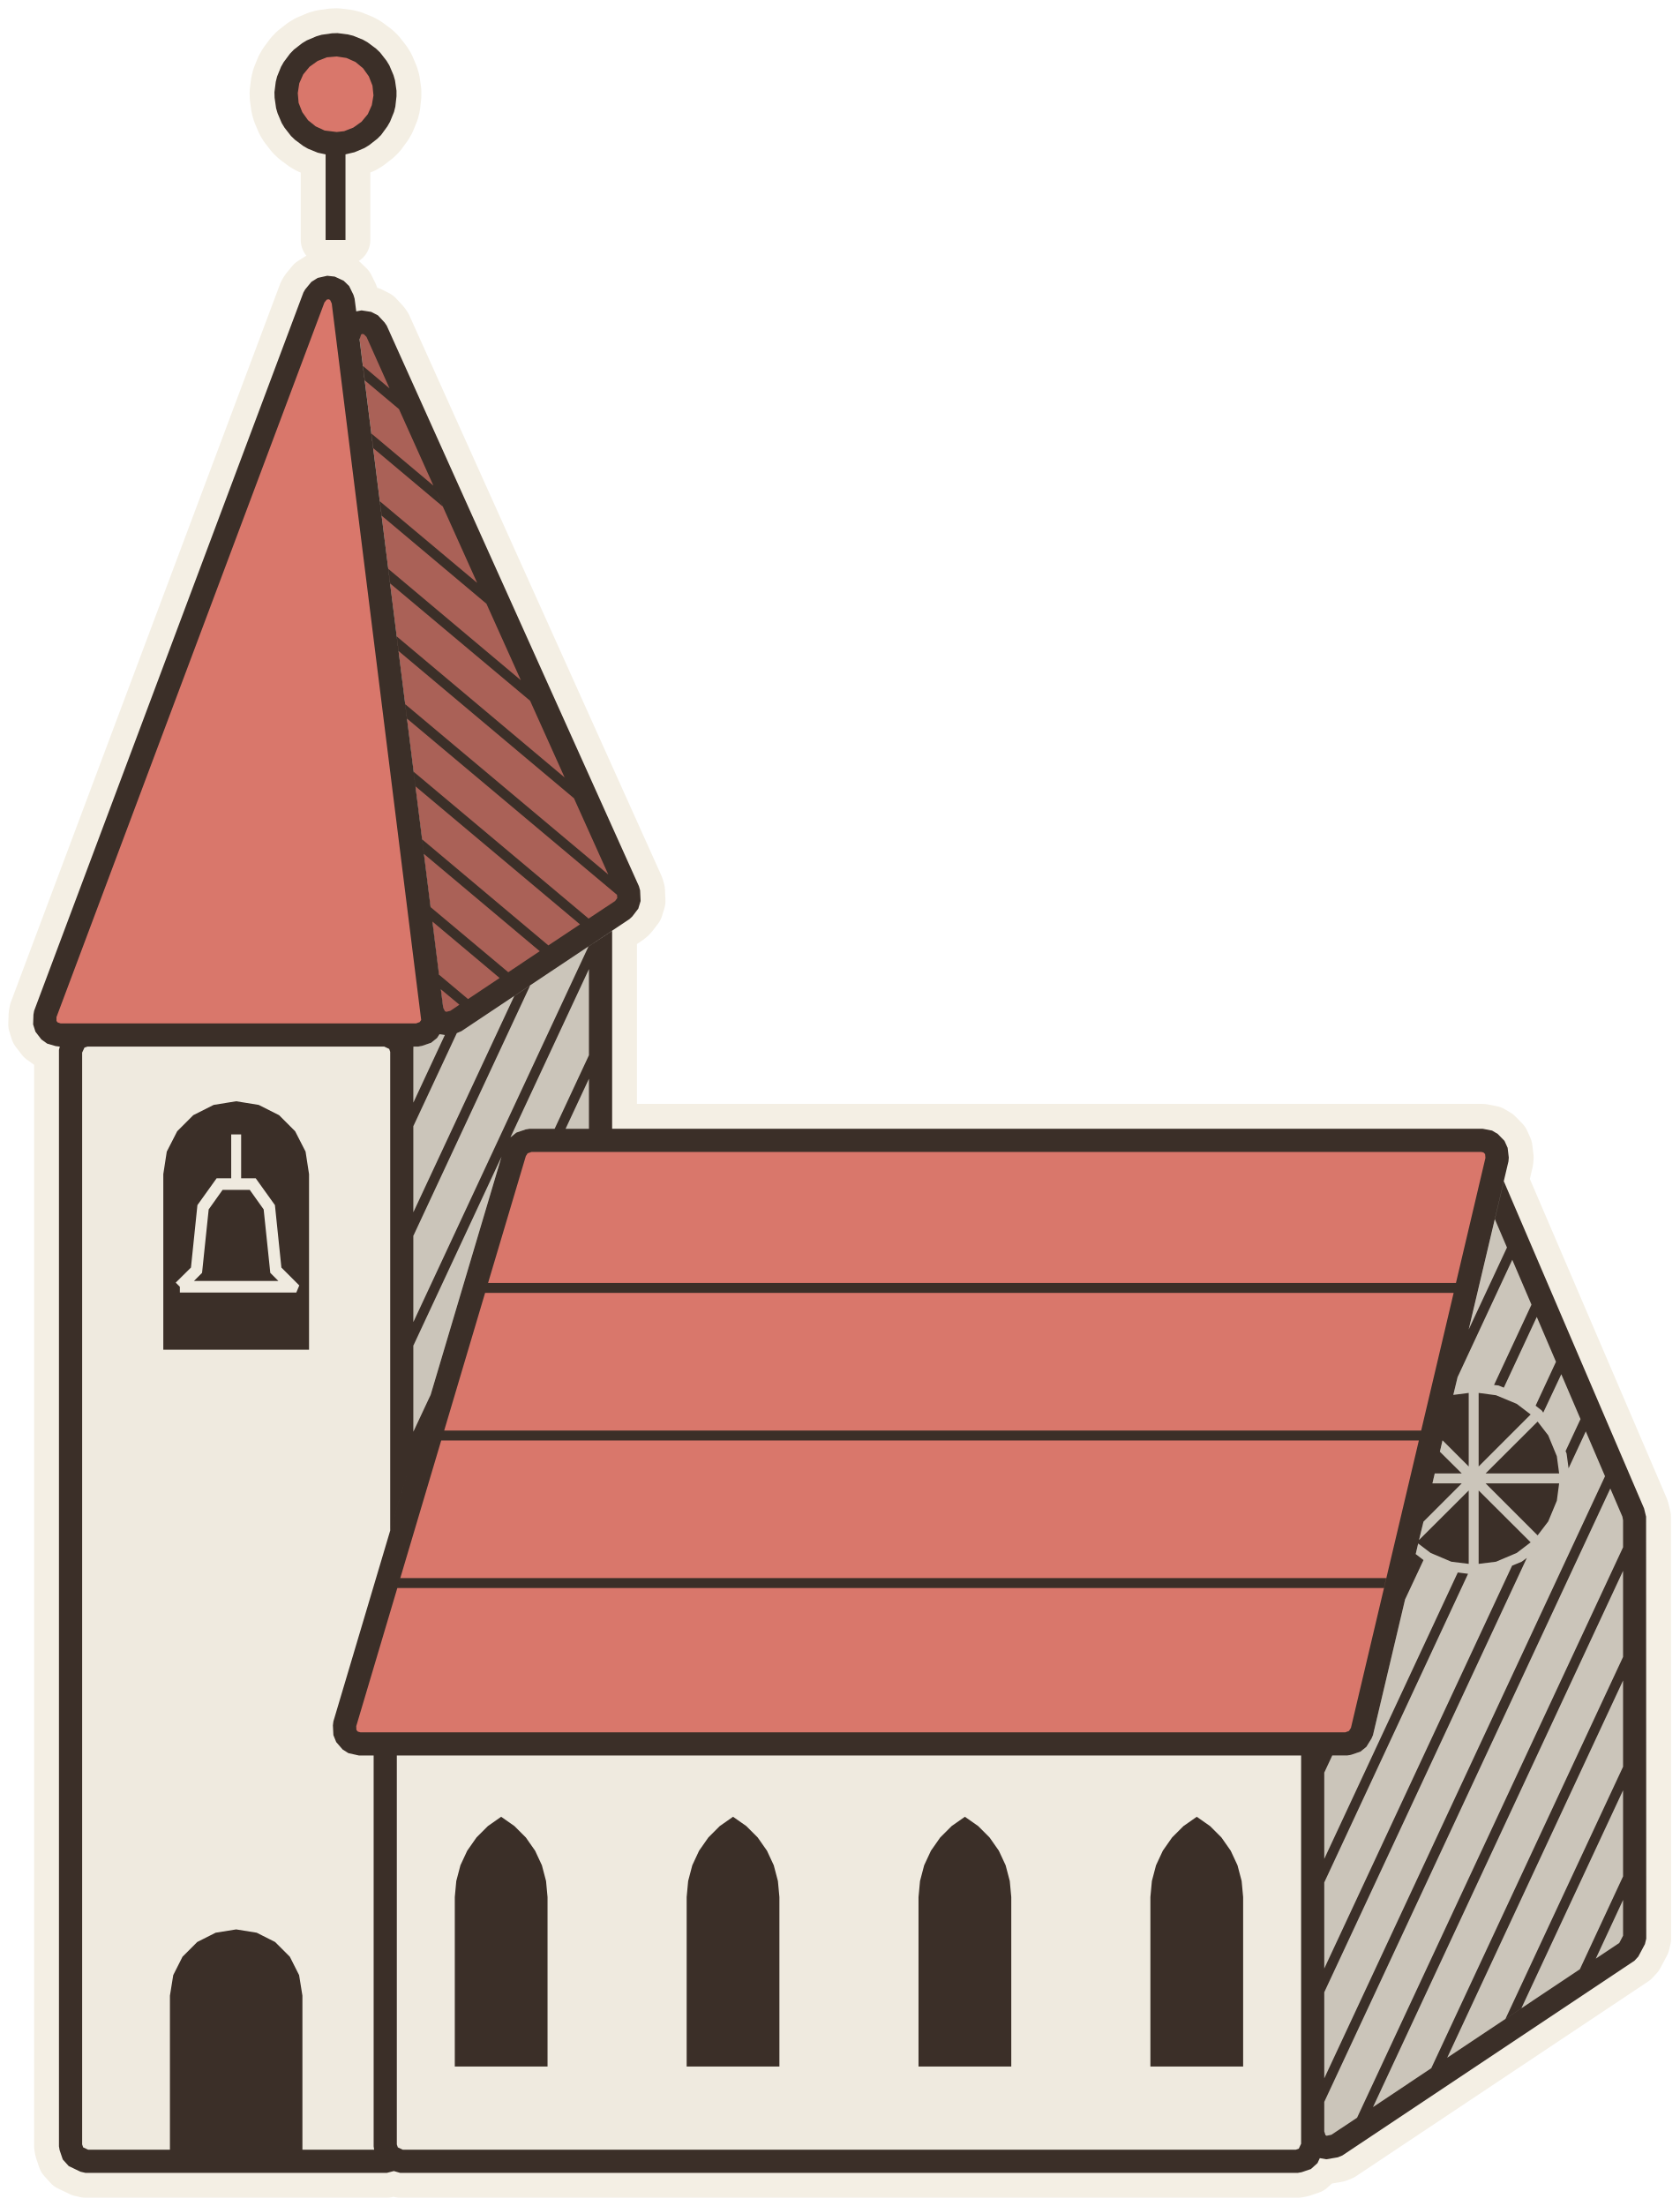
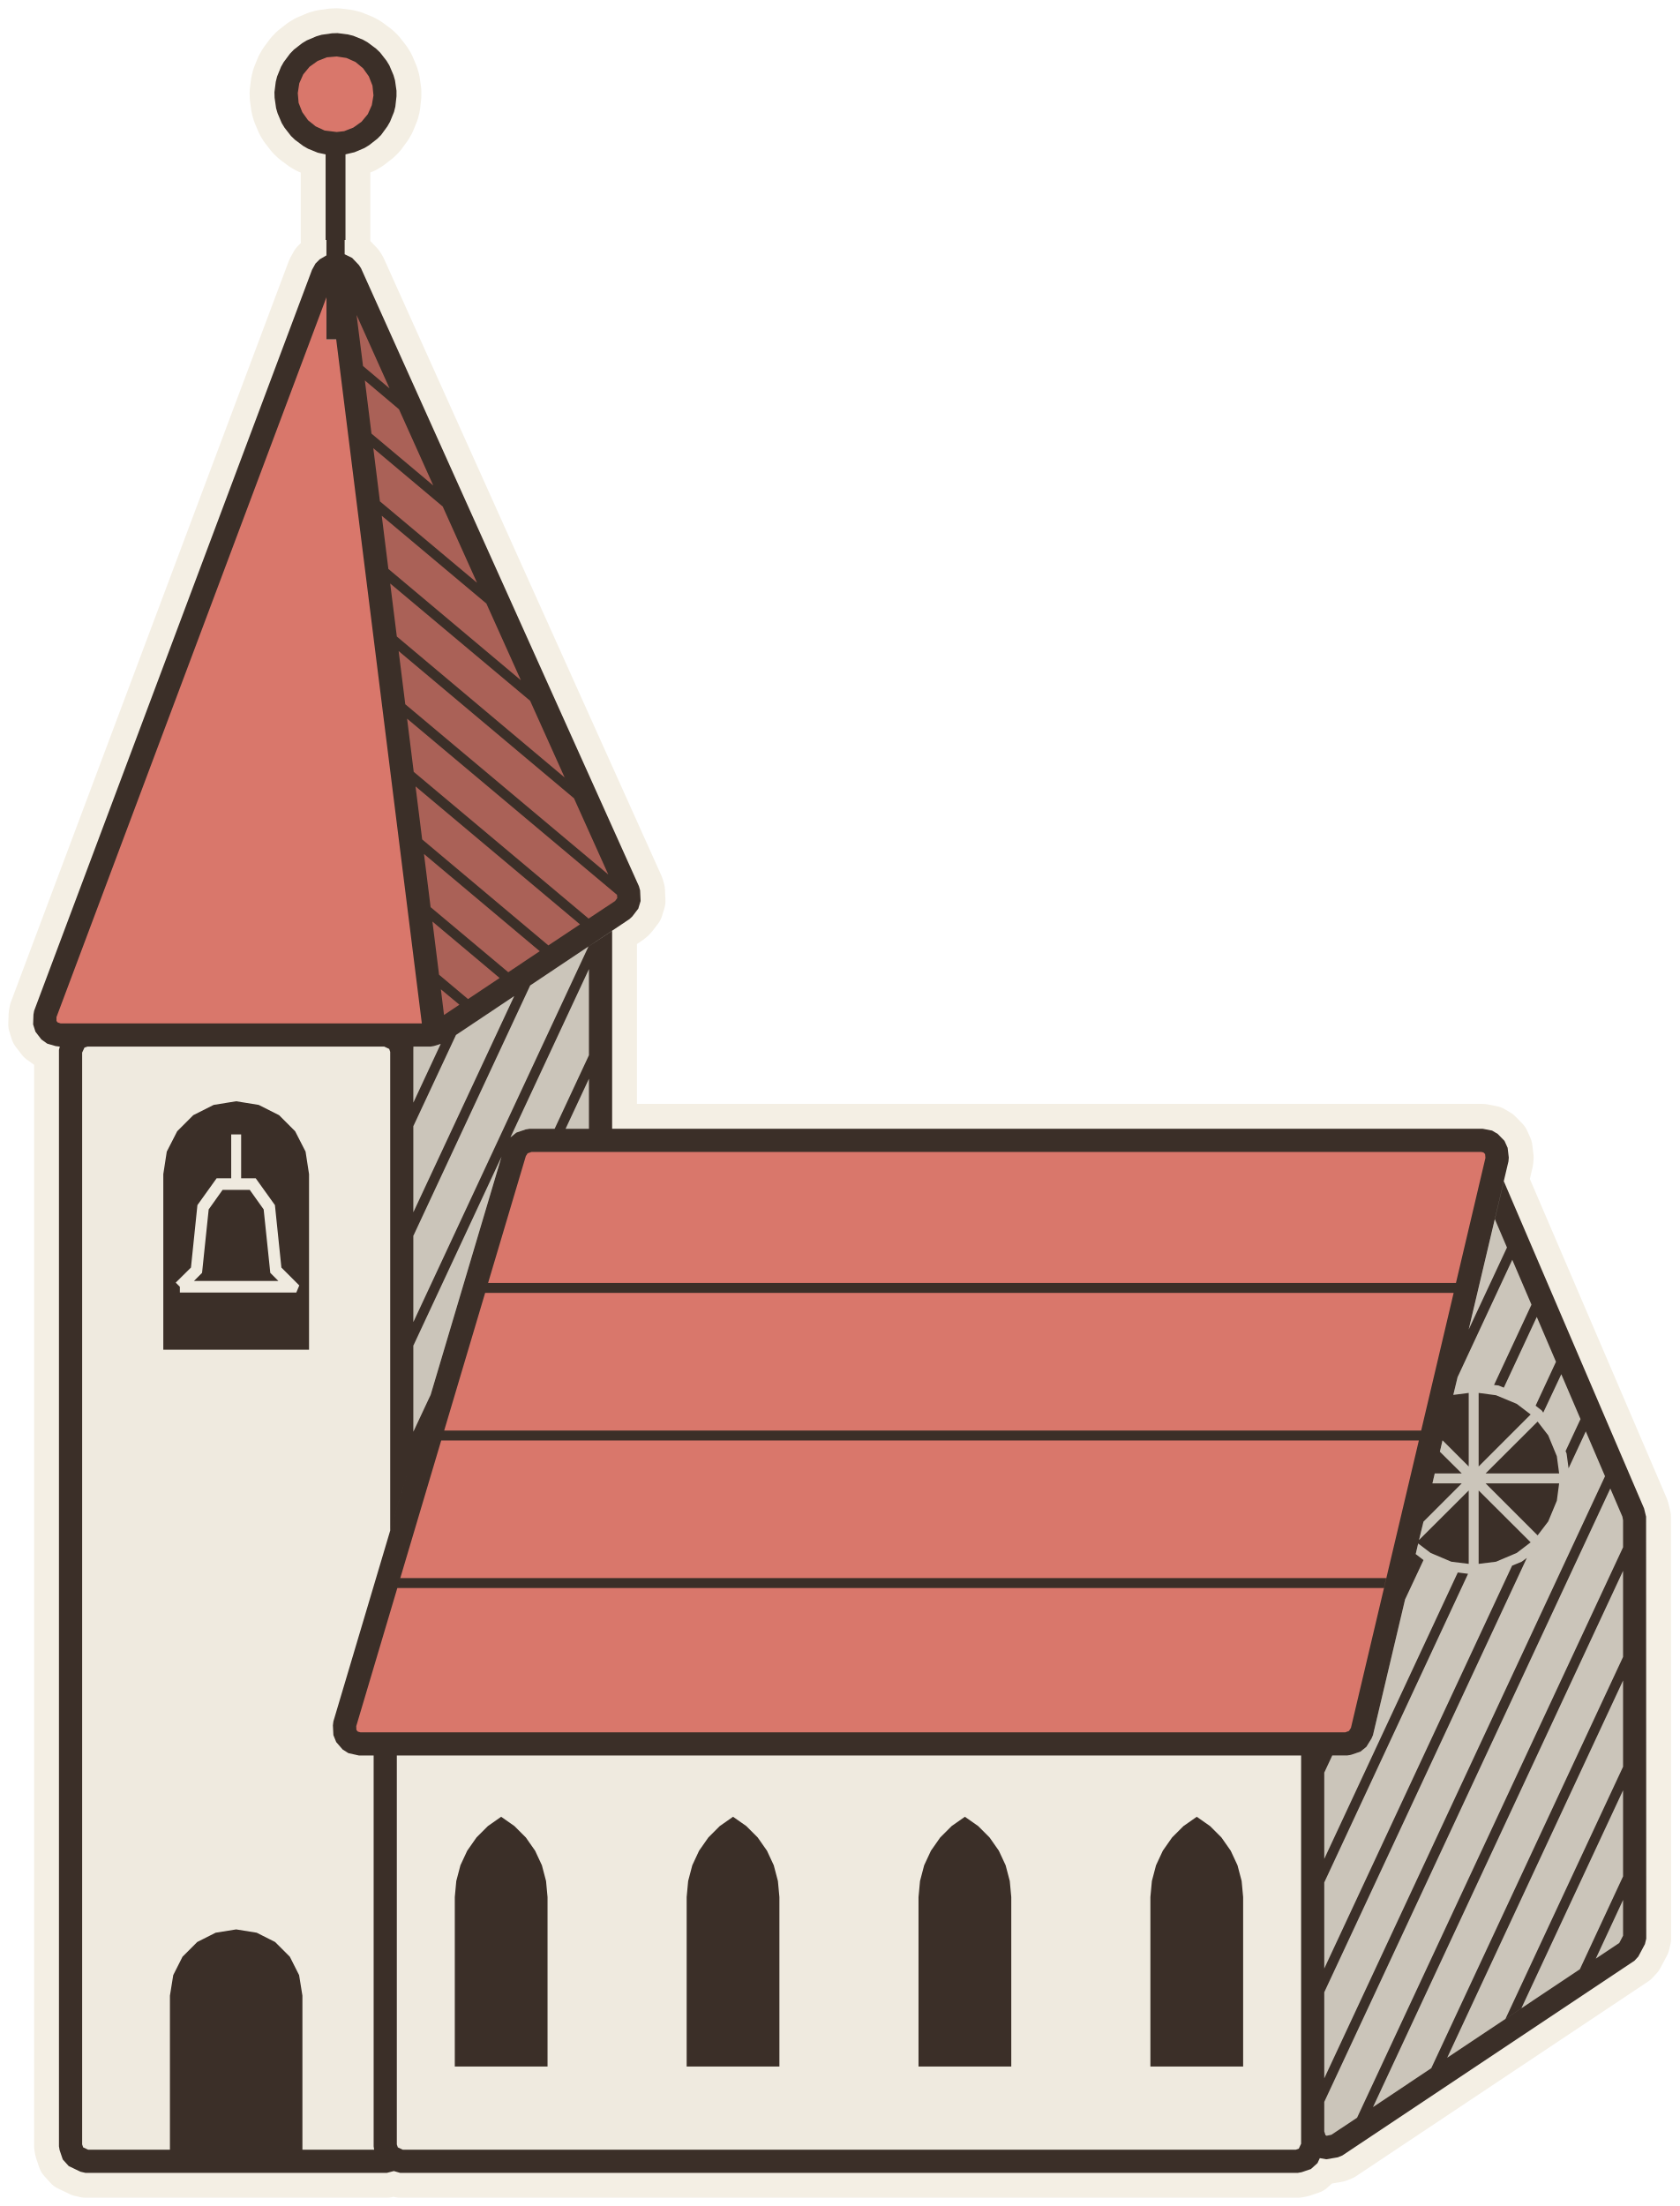
<svg xmlns="http://www.w3.org/2000/svg" viewBox="-51.26 -130.49 101.4 133.19" data-palette="wall:#EFEADF;roof:#D9776B;wood:#C9A97C;earth:#94744F;water:#8FB0B8;flag:#4A3B32;ink:#3B2F28;halo:#F4EFE4">
-   <path data-role="sil" fill="#F4EFE4" stroke="#F4EFE4" stroke-width="3" stroke-linejoin="round" d="M-30.4 -121.17L-29.85 -121.3L-29.26 -121.55L-28.98 -121.72L-28.48 -122.11L-28.25 -122.34L-27.87 -122.86L-27.71 -123.14L-27.47 -123.73L-27.39 -124.05L-27.32 -124.68L-27.32 -125.01L-27.41 -125.64L-27.5 -125.95L-27.75 -126.54L-27.92 -126.82L-28.31 -127.32L-28.55 -127.55L-29.06 -127.93L-29.34 -128.09L-29.93 -128.33L-30.25 -128.41L-30.88 -128.49L-31.21 -128.48L-31.84 -128.39L-32.15 -128.3L-32.74 -128.05L-33.02 -127.88L-33.52 -127.49L-33.75 -127.25L-34.13 -126.74L-34.29 -126.46L-34.53 -125.87L-34.61 -125.55L-34.69 -124.92L-34.68 -124.59L-34.59 -123.96L-34.5 -123.65L-34.25 -123.06L-34.08 -122.78L-33.69 -122.28L-33.45 -122.05L-32.94 -121.67L-32.66 -121.51L-32.07 -121.27L-31.6 -121.17L-31.6 -116L-30.4 -116ZM-27.9 0.7L-27.48 0.59L-27.1 0.7L27.1 0.7L27.33 0.66L27.89 0.47L28.29 0.11L28.43 -0.19L28.82 -0.12L29.52 -0.24L29.79 -0.35L47.43 -12.11L47.66 -12.36L48.06 -13.11L48.14 -13.44L48.13 -38.92L48.01 -39.41L39.54 -59.17L39.82 -60.37L39.84 -60.6L39.77 -61.19L39.58 -61.61L39.17 -62.03L38.83 -62.23L38.26 -62.34L-14.3 -62.34L-14.3 -74.29L-13.25 -75L-13.08 -75.16L-12.72 -75.63L-12.58 -76.09L-12.61 -76.73L-12.68 -76.98L-27.91 -110.83L-28.04 -111.02L-28.44 -111.45L-28.85 -111.66L-29.43 -111.75L-29.75 -111.69L-29.85 -112.46L-29.92 -112.69L-30.18 -113.22L-30.51 -113.54L-31.05 -113.79L-31.5 -113.84L-32.08 -113.71L-32.46 -113.47L-32.83 -113.02L-32.94 -112.83L-49.2 -69.46L-49.24 -69.23L-49.26 -68.64L-49.12 -68.2L-48.76 -67.73L-48.41 -67.48L-47.9 -67.33L-47.65 -67.3L-47.7 -67.1L-47.7 -0.9L-47.66 -0.67L-47.47 -0.11L-47.11 0.29L-46.4 0.63L-46.1 0.7Z" />
+   <path data-role="sil" fill="#F4EFE4" stroke="#F4EFE4" stroke-width="3" stroke-linejoin="round" d="M-27.9 0.7L-27.48 0.59L-27.1 0.7L27.1 0.7L27.33 0.66L27.89 0.47L28.29 0.11L28.43 -0.19L28.82 -0.12L29.52 -0.24L29.79 -0.35L47.43 -12.11L47.66 -12.36L48.06 -13.11L48.14 -13.44L48.13 -38.92L48.01 -39.41L39.54 -59.17L39.82 -60.37L39.84 -60.6L39.77 -61.19L39.58 -61.61L39.17 -62.03L38.83 -62.23L38.26 -62.34L-14.3 -62.34L-14.3 -74.29L-13.25 -75L-13.08 -75.16L-12.72 -75.63L-12.58 -76.09L-12.61 -76.73L-12.68 -76.98L-29.46 -114.29L-29.59 -114.49L-30 -114.92L-30.45 -115.14L-30.45 -116L-30.4 -116L-30.4 -121.17L-29.85 -121.3L-29.26 -121.55L-28.98 -121.72L-28.48 -122.11L-28.25 -122.34L-27.87 -122.86L-27.71 -123.14L-27.47 -123.73L-27.39 -124.05L-27.32 -124.68L-27.32 -125.01L-27.41 -125.64L-27.5 -125.95L-27.75 -126.54L-27.92 -126.82L-28.31 -127.32L-28.55 -127.55L-29.06 -127.93L-29.34 -128.09L-29.93 -128.33L-30.25 -128.41L-30.88 -128.49L-31.21 -128.48L-31.84 -128.39L-32.15 -128.3L-32.74 -128.05L-33.02 -127.88L-33.52 -127.49L-33.75 -127.25L-34.13 -126.74L-34.29 -126.46L-34.53 -125.87L-34.61 -125.55L-34.69 -124.92L-34.68 -124.59L-34.59 -123.96L-34.5 -123.65L-34.25 -123.06L-34.08 -122.78L-33.69 -122.28L-33.45 -122.05L-32.94 -121.67L-32.66 -121.51L-32.07 -121.27L-31.6 -121.17L-31.6 -116L-31.55 -116L-31.55 -115.07L-31.96 -114.83L-32.21 -114.58L-32.42 -114.2L-49.2 -69.46L-49.24 -69.23L-49.26 -68.64L-49.12 -68.2L-48.76 -67.73L-48.41 -67.48L-47.9 -67.33L-47.65 -67.3L-47.7 -67.1L-47.7 -0.9L-47.66 -0.67L-47.47 -0.11L-47.11 0.29L-46.4 0.63L-46.1 0.7Z" />
  <path data-role="wall" fill="#EFEADF" d="M-28.47 -0.11L-28.66 -0.67L-28.7 -0.9L-28.7 -24.5L-29.77 -24.52L-30.22 -24.64L-30.57 -24.86L-30.96 -25.31L-31.13 -25.73L-31.16 -26.32L-31.13 -26.56L-27 -40.43L-27 -67.1L-27.07 -67.3L-46.9 -67.3L-47 -67.1L-47 -0.9L-46.81 -0.34L-46.1 0L-28.37 0ZM27.66 -0.19L28 -0.9L28 -24.5L-28 -24.5L-28 -0.9L-27.81 -0.34L-27.1 0L27.1 0Z" />
-   <path data-role="wall-shade" fill="#cbc5ba" d="M-20.82 -61.2L-20.73 -61.39L-20.43 -61.84L-20.08 -62.11L-19.52 -62.3L-19.29 -62.34L-15 -62.34L-15 -73.83L-23.4 -68.23L-23.62 -68.13L-24.22 -67.98L-24.72 -68.05L-24.87 -67.82L-25.23 -67.53L-25.79 -67.34L-26.02 -67.3L-26.33 -67.3L-26.3 -67.1L-26.3 -42.78ZM29.4 -0.93L47.04 -12.69L47.44 -13.44L47.44 -38.77L47.37 -39.13L39.27 -58.03L31.64 -25.73L31.55 -25.52L31.24 -25.02L30.88 -24.73L30.32 -24.54L30.09 -24.5L28.7 -24.5L28.69 -0.81Z" />
-   <path data-role="roof" fill="#D9776B" d="M-30.34 -121.89L-30.11 -121.95L-29.61 -122.16L-29.41 -122.27L-28.97 -122.61L-28.81 -122.77L-28.47 -123.21L-28.36 -123.41L-28.15 -123.91L-28.09 -124.14L-28.02 -124.68L-28.02 -124.92L-28.09 -125.46L-28.15 -125.69L-28.36 -126.19L-28.47 -126.39L-28.81 -126.83L-28.97 -126.99L-29.41 -127.33L-29.61 -127.44L-30.11 -127.65L-30.34 -127.71L-30.88 -127.78L-31.12 -127.78L-31.66 -127.71L-31.89 -127.65L-32.39 -127.44L-32.59 -127.33L-33.03 -126.99L-33.19 -126.83L-33.53 -126.39L-33.64 -126.19L-33.85 -125.69L-33.91 -125.46L-33.98 -124.92L-33.98 -124.68L-33.91 -124.14L-33.85 -123.91L-33.64 -123.41L-33.53 -123.21L-33.19 -122.77L-33.03 -122.61L-32.59 -122.27L-32.39 -122.16L-31.89 -121.95L-31.66 -121.89L-31.12 -121.81L-30.88 -121.81ZM-25.46 -68.19L-25.14 -68.69L-25.13 -69.01L-30.55 -112.38L-30.81 -112.91L-31.34 -113.16L-31.92 -113.02L-32.28 -112.58L-48.54 -69.22L-48.56 -68.63L-48.2 -68.15L-47.7 -68L-26.02 -68ZM30.65 -25.39L30.96 -25.89L39.14 -60.53L39.08 -61.12L38.66 -61.55L38.26 -61.64L-19.29 -61.64L-19.85 -61.45L-20.15 -61L-30.46 -26.36L-30.43 -25.77L-30.04 -25.32L-29.59 -25.2L30.09 -25.2Z" />
-   <path data-role="roof-shade" fill="#aa6157" d="M-23.79 -68.81L-13.63 -75.58L-13.28 -76.05L-13.31 -76.69L-28.54 -110.54L-28.95 -110.97L-29.54 -111.06L-29.67 -110.98L-24.43 -68.97L-24.44 -68.69L-24.38 -68.66Z" />
-   <path data-role="ink" fill="#3B2F28" d="M-30.4 -121.17L-29.85 -121.3L-29.26 -121.55L-28.98 -121.72L-28.48 -122.11L-28.25 -122.34L-27.87 -122.86L-27.71 -123.14L-27.47 -123.73L-27.39 -124.05L-27.32 -124.68L-27.32 -125.01L-27.41 -125.64L-27.5 -125.95L-27.75 -126.54L-27.92 -126.82L-28.31 -127.32L-28.55 -127.55L-29.06 -127.93L-29.34 -128.09L-29.93 -128.33L-30.25 -128.41L-30.88 -128.49L-31.21 -128.48L-31.84 -128.39L-32.15 -128.3L-32.74 -128.05L-33.02 -127.88L-33.52 -127.49L-33.75 -127.25L-34.13 -126.74L-34.29 -126.46L-34.53 -125.87L-34.61 -125.55L-34.69 -124.92L-34.68 -124.59L-34.59 -123.96L-34.5 -123.65L-34.25 -123.06L-34.08 -122.78L-33.69 -122.28L-33.45 -122.05L-32.94 -121.67L-32.66 -121.51L-32.07 -121.27L-31.6 -121.17L-31.6 -116L-30.4 -116ZM-30.93 -122.52L-31.66 -122.61L-32.2 -122.86L-32.66 -123.23L-33.01 -123.72L-33.23 -124.28L-33.28 -124.87L-33.19 -125.46L-32.95 -126L-32.57 -126.46L-32.08 -126.81L-31.52 -127.03L-30.93 -127.08L-30.34 -126.99L-29.8 -126.75L-29.34 -126.37L-28.99 -125.88L-28.77 -125.32L-28.71 -124.73L-28.81 -124.14L-29.05 -123.6L-29.43 -123.14L-29.92 -122.79L-30.48 -122.57ZM-47.6 -68.7L-47.78 -68.76L-47.85 -68.85L-47.85 -69.08L-31.67 -112.23L-31.53 -112.4L-31.42 -112.42L-31.33 -112.38L-31.23 -112.17L-25.83 -68.91L-25.92 -68.78L-26.14 -68.7ZM-24.75 -71.64L-25.15 -74.85L-21.09 -71.44L-20.57 -71.79L-25.26 -75.72L-29.55 -110L-29.46 -110.29L-29.39 -110.33L-29.29 -110.31L-29.13 -110.15L-27.74 -107.04L-29.34 -108.39L-29.23 -107.52L-27.17 -105.79L-22.45 -95.3L-28.32 -100.22L-28.21 -99.35L-21.89 -94.04L-14.01 -76.53L-13.99 -76.27L-14.12 -76.09L-15.72 -75.03L-26.28 -83.89L-26.17 -83.01L-16.24 -74.68L-18.15 -73.41L-25.77 -79.81L-25.66 -78.93L-18.67 -73.06L-23 -70.17ZM-25.09 -101.17L-28.83 -104.31L-28.72 -103.43L-24.53 -99.91ZM-19.81 -89.42L-27.81 -96.14L-27.7 -95.26L-19.24 -88.17ZM-17.17 -83.55L-27.3 -92.06L-27.19 -91.18L-16.6 -82.29ZM-14.01 -76.53L-14.52 -77.68L-26.79 -87.97L-26.68 -87.1L-14 -76.46ZM-19.25 -70.99L-20.21 -70.35L-26.3 -57.3L-26.3 -55.88ZM-24.4 -69.44L-24.5 -69.65L-24.64 -70.76L-23.52 -69.83L-24.07 -69.46L-24.31 -69.4ZM-27.76 -67.16L-27.7 -66.98L-27.7 -38.08L-26.3 -42.78L-26.3 -67.3L-26.02 -67.3L-25.79 -67.34L-25.23 -67.53L-24.87 -67.82L-24.72 -68.05L-24.4 -68L-26.3 -63.92L-26.3 -62.5L-23.68 -68.11L-23.4 -68.23L-13.25 -75L-13.08 -75.16L-12.72 -75.63L-12.58 -76.09L-12.61 -76.73L-12.68 -76.98L-27.91 -110.83L-28.04 -111.02L-28.44 -111.45L-28.85 -111.66L-29.43 -111.75L-29.75 -111.69L-29.85 -112.46L-29.92 -112.69L-30.18 -113.22L-30.51 -113.54L-31.05 -113.79L-31.5 -113.84L-32.08 -113.71L-32.46 -113.47L-32.83 -113.02L-32.94 -112.83L-49.2 -69.46L-49.24 -69.23L-49.26 -68.64L-49.12 -68.2L-48.76 -67.73L-48.41 -67.48L-47.9 -67.33L-47.65 -67.3L-47.7 -67.1L-47.7 -0.9L-47.66 -0.67L-47.47 -0.11L-47.11 0.29L-46.4 0.63L-46.1 0.7L-27.9 0.7L-27.48 0.59L-27.1 0.7L27.1 0.7L27.33 0.66L27.89 0.47L28.29 0.11L28.43 -0.19L28.82 -0.12L29.52 -0.24L29.79 -0.35L47.43 -12.11L47.66 -12.36L48.06 -13.11L48.14 -13.44L48.13 -38.92L48.01 -39.41L39.54 -59.17L39 -56.88L39.73 -55.17L37.42 -50.22L39.82 -60.37L39.84 -60.6L39.77 -61.19L39.58 -61.61L39.17 -62.03L38.83 -62.23L38.26 -62.34L-14.3 -62.34L-14.3 -74.29L-15.73 -73.34L-26.3 -50.67L-26.3 -49.25L-20.98 -60.65L-25.26 -46.27L-26.3 -44.05L-26.3 -42.78L-31.13 -26.56L-31.16 -26.32L-31.13 -25.73L-30.96 -25.31L-30.57 -24.86L-30.22 -24.64L-29.59 -24.5L-28.7 -24.5L-28.7 -0.9L-28.67 -0.7L-33 -0.7L-33 -10L-33.2 -11.24L-33.76 -12.35L-34.65 -13.24L-35.76 -13.8L-37 -14L-38.24 -13.8L-39.35 -13.24L-40.24 -12.35L-40.8 -11.24L-41 -10L-41 -0.7L-45.94 -0.7L-46.24 -0.84L-46.3 -1.02L-46.3 -66.94L-46.16 -67.24L-45.98 -67.3L-28.06 -67.3ZM-32.6 -59.6L-32.81 -60.96L-33.44 -62.19L-34.41 -63.16L-35.64 -63.78L-37 -64L-38.36 -63.78L-39.59 -63.16L-40.56 -62.19L-41.19 -60.96L-41.4 -59.6L-41.4 -49L-32.6 -49ZM-40.4 -52.45L-40.4 -52.8L-40.65 -53.05L-39.73 -53.96L-39.34 -57.73L-38.18 -59.35L-37.3 -59.35L-37.3 -62L-36.7 -62L-36.7 -59.35L-35.82 -59.35L-34.66 -57.73L-34.27 -53.96L-33.19 -52.88L-33.37 -52.45ZM-21.79 -53.03L-19.51 -60.69L-19.4 -60.86L-19.17 -60.94L38.18 -60.94L38.31 -60.91L38.41 -60.81L38.43 -60.58L36.65 -53.03ZM-34.94 -53.64L-35.34 -57.47L-36.18 -58.65L-37.82 -58.65L-38.66 -57.47L-39.06 -53.64L-39.55 -53.15L-34.45 -53.15ZM28.77 -1.58L28.7 -1.8L28.7 -23.47L29.18 -24.5L30.09 -24.5L30.32 -24.54L30.88 -24.73L31.24 -25.02L31.55 -25.52L31.64 -25.73L33.58 -33.93L34.69 -36.3L34.22 -36.66L34.37 -37.3L35.12 -36.73L36.37 -36.2L37.42 -36.07L37.42 -40.5L34.42 -37.51L34.69 -38.62L37 -40.93L35.23 -40.93L35.37 -41.53L37 -41.53L35.68 -42.84L35.84 -43.53L37.42 -41.95L37.42 -46.39L36.49 -46.27L36.75 -47.35L40.05 -54.43L41.21 -51.72L38.95 -46.87L39.22 -46.84L39.54 -46.71L41.53 -50.98L42.69 -48.27L41.46 -45.62L41.83 -45.33L41.92 -45.2L43.01 -47.52L45.65 -41.36L28.7 -5.01L28.7 -3.59L45.97 -40.62L46.7 -38.92L46.74 -38.7L46.74 -37.07L30.68 -2.63L29.13 -1.6L28.84 -1.54ZM-24.44 -44.12L-21.97 -52.43L36.51 -52.43L34.55 -44.12ZM41.16 -45.09L40.32 -45.73L39.07 -46.25L38.02 -46.39L38.02 -41.95ZM44.49 -44.07L44.17 -44.81L43.27 -42.88L43.33 -42.73L43.45 -41.84ZM42.74 -42.57L42.22 -43.83L41.58 -44.66L38.44 -41.53L42.88 -41.53ZM-29.5 -25.9L-29.65 -25.94L-29.74 -26.04L-29.75 -26.27L-24.62 -43.52L34.41 -43.52L30.31 -26.17L30.19 -25.98L29.97 -25.9ZM42.22 -38.63L42.74 -39.88L42.88 -40.93L38.44 -40.93L41.58 -37.79ZM39.07 -36.2L40.32 -36.73L41.16 -37.37L38.02 -40.5L38.02 -36.07ZM40.93 -36.43L40.62 -36.2L40.04 -35.96L28.7 -11.64L28.7 -10.21ZM46.74 -35.65L46.74 -30.45L35.16 -5.62L31.64 -3.27ZM37.38 -35.47L36.76 -35.55L28.7 -18.26L28.7 -16.84ZM32.44 -35.21L-27.09 -35.21L-27.27 -34.61L32.3 -34.61ZM46.74 -29.03L46.74 -23.82L39.64 -8.6L40.6 -9.24L46.74 -22.4L46.74 -17.2L44.13 -11.59L45.09 -12.23L46.74 -15.78L46.74 -13.62L46.51 -13.18L36.12 -6.25ZM-26.94 -0.7L-27.24 -0.84L-27.3 -1.02L-27.3 -24.5L27.3 -24.5L27.3 -1.06L27.16 -0.76L26.98 -0.7ZM-18.2 -15.95L-18.29 -16.92L-18.54 -17.87L-18.95 -18.75L-19.51 -19.55L-20.2 -20.24L-21 -20.8L-21.8 -20.24L-22.49 -19.55L-23.05 -18.75L-23.46 -17.87L-23.71 -16.92L-23.8 -15.95L-23.8 -5.72L-18.2 -5.72ZM-4.2 -15.95L-4.29 -16.92L-4.54 -17.87L-4.95 -18.75L-5.51 -19.55L-6.2 -20.24L-7 -20.8L-7.8 -20.24L-8.49 -19.55L-9.05 -18.75L-9.46 -17.87L-9.71 -16.92L-9.8 -15.95L-9.8 -5.72L-4.2 -5.72ZM9.8 -15.95L9.71 -16.92L9.46 -17.87L9.05 -18.75L8.49 -19.55L7.8 -20.24L7 -20.8L6.2 -20.24L5.51 -19.55L4.95 -18.75L4.54 -17.87L4.29 -16.92L4.2 -15.95L4.2 -5.72L9.8 -5.72ZM23.8 -15.95L23.71 -16.92L23.46 -17.87L23.05 -18.75L22.49 -19.55L21.8 -20.24L21 -20.8L20.2 -20.24L19.51 -19.55L18.95 -18.75L18.54 -17.87L18.29 -16.92L18.2 -15.95L18.2 -5.72L23.8 -5.72ZM-15.7 -65.36L-15.7 -62.34L-17.11 -62.34ZM-19.52 -62.3L-20.08 -62.11L-20.44 -61.82L-15.7 -71.98L-15.7 -66.78L-17.77 -62.34L-19.29 -62.34Z" />
+   <path data-role="wall-shade" fill="#cbc5ba" d="M-20.82 -61.2L-20.73 -61.39L-20.43 -61.84L-20.08 -62.11L-19.52 -62.3L-19.29 -62.34L-15 -62.34L-15 -73.83L-24.39 -67.57L-24.57 -67.48L-25.07 -67.33L-25.27 -67.3L-26.33 -67.3L-26.3 -67.1L-26.3 -42.78ZM29.4 -0.93L47.04 -12.69L47.44 -13.44L47.44 -38.77L47.37 -39.13L39.27 -58.03L31.64 -25.73L31.55 -25.52L31.24 -25.02L30.88 -24.73L30.32 -24.54L30.09 -24.5L28.7 -24.5L28.69 -0.81Z" />
+   <path data-role="roof" fill="#D9776B" d="M-30.34 -121.89L-30.11 -121.95L-29.61 -122.16L-29.41 -122.27L-28.97 -122.61L-28.81 -122.77L-28.47 -123.21L-28.36 -123.41L-28.15 -123.91L-28.09 -124.14L-28.02 -124.68L-28.02 -124.92L-28.09 -125.46L-28.15 -125.69L-28.36 -126.19L-28.47 -126.39L-28.81 -126.83L-28.97 -126.99L-29.41 -127.33L-29.61 -127.44L-30.11 -127.65L-30.34 -127.71L-30.88 -127.78L-31.12 -127.78L-31.66 -127.71L-31.89 -127.65L-32.39 -127.44L-32.59 -127.33L-33.03 -126.99L-33.19 -126.83L-33.53 -126.39L-33.64 -126.19L-33.85 -125.69L-33.91 -125.46L-33.98 -124.92L-33.98 -124.68L-33.91 -124.14L-33.85 -123.91L-33.64 -123.41L-33.53 -123.21L-33.19 -122.77L-33.03 -122.61L-32.59 -122.27L-32.39 -122.16L-31.89 -121.95L-31.66 -121.89L-31.12 -121.81L-30.88 -121.81ZM-25.27 -68L-25.01 -68.08L-30.45 -111.6L-30.45 -110L-31.55 -110L-31.55 -114.26L-31.61 -114.22L-31.77 -113.95L-48.54 -69.22L-48.56 -68.63L-48.2 -68.15L-47.7 -68ZM30.65 -25.39L30.96 -25.89L39.14 -60.53L39.08 -61.12L38.66 -61.55L38.26 -61.64L-19.29 -61.64L-19.85 -61.45L-20.15 -61L-30.46 -26.36L-30.43 -25.77L-30.04 -25.32L-29.59 -25.2L30.09 -25.2Z" />
+   <path data-role="roof-shade" fill="#aa6157" d="M-24.77 -68.15L-13.63 -75.58L-13.28 -76.05L-13.31 -76.69L-30.1 -114.01L-30.45 -114.37L-30.45 -111.6L-25.01 -68.08Z" />
+   <path data-role="ink" fill="#3B2F28" d="M-30.93 -122.52L-31.66 -122.61L-32.2 -122.86L-32.66 -123.23L-33.01 -123.72L-33.23 -124.28L-33.28 -124.87L-33.19 -125.46L-32.95 -126L-32.57 -126.46L-32.08 -126.81L-31.52 -127.03L-30.93 -127.08L-30.34 -126.99L-29.8 -126.75L-29.34 -126.37L-28.99 -125.88L-28.77 -125.32L-28.71 -124.73L-28.81 -124.14L-29.05 -123.6L-29.43 -123.14L-29.92 -122.79L-30.48 -122.57ZM-47.6 -68.7L-47.78 -68.76L-47.85 -68.85L-47.85 -69.08L-31.55 -112.54L-31.55 -110L-30.96 -110L-25.79 -68.7ZM-29.34 -108.39L-29.73 -111.47L-27.74 -107.04ZM-26.28 -83.89L-26.68 -87.1L-14 -76.46L-14.01 -76.53L-14.52 -77.68L-26.79 -87.97L-27.19 -91.18L-16.6 -82.29L-17.17 -83.55L-27.3 -92.06L-27.7 -95.26L-19.24 -88.17L-19.81 -89.42L-27.81 -96.14L-28.21 -99.35L-21.88 -94.04L-22.45 -95.3L-28.32 -100.22L-28.72 -103.43L-24.53 -99.91L-25.09 -101.17L-28.83 -104.31L-29.23 -107.52L-27.17 -105.78L-14.01 -76.53L-13.99 -76.27L-14.12 -76.09L-15.72 -75.03ZM-25.77 -79.81L-26.17 -83.01L-16.24 -74.68L-18.15 -73.41ZM-24.75 -71.64L-25.15 -74.85L-21.09 -71.44L-20.57 -71.79L-25.26 -75.72L-25.66 -78.93L-18.67 -73.06L-23 -70.17ZM-24.45 -69.21L-24.64 -70.76L-23.52 -69.83ZM-27.76 -67.16L-27.7 -66.98L-27.7 -38.08L-26.3 -42.78L-26.3 -67.3L-25.27 -67.3L-25.07 -67.33L-24.65 -67.46L-26.3 -63.92L-26.3 -62.5L-23.73 -68L-20.21 -70.35L-26.3 -57.3L-26.3 -55.88L-19.25 -70.99L-13.25 -75L-13.08 -75.16L-12.72 -75.63L-12.58 -76.09L-12.61 -76.73L-12.68 -76.98L-29.46 -114.29L-29.59 -114.49L-30 -114.92L-30.45 -115.14L-30.45 -116L-30.4 -116L-30.4 -121.17L-29.85 -121.3L-29.26 -121.55L-28.98 -121.72L-28.48 -122.11L-28.25 -122.34L-27.87 -122.86L-27.71 -123.14L-27.47 -123.73L-27.39 -124.05L-27.32 -124.68L-27.32 -125.01L-27.41 -125.64L-27.5 -125.95L-27.75 -126.54L-27.92 -126.82L-28.31 -127.32L-28.55 -127.55L-29.06 -127.93L-29.34 -128.09L-29.93 -128.33L-30.25 -128.41L-30.88 -128.49L-31.21 -128.48L-31.84 -128.39L-32.15 -128.3L-32.74 -128.05L-33.02 -127.88L-33.52 -127.49L-33.75 -127.25L-34.13 -126.74L-34.29 -126.46L-34.53 -125.87L-34.61 -125.55L-34.69 -124.92L-34.68 -124.59L-34.59 -123.96L-34.5 -123.65L-34.25 -123.06L-34.08 -122.78L-33.69 -122.28L-33.45 -122.05L-32.94 -121.67L-32.66 -121.51L-32.07 -121.27L-31.6 -121.17L-31.6 -116L-31.55 -116L-31.55 -115.07L-31.96 -114.83L-32.21 -114.58L-32.42 -114.2L-49.2 -69.46L-49.24 -69.23L-49.26 -68.64L-49.12 -68.2L-48.76 -67.73L-48.41 -67.48L-47.9 -67.33L-47.65 -67.3L-47.7 -67.1L-47.7 -0.9L-47.66 -0.67L-47.47 -0.11L-47.11 0.29L-46.4 0.63L-46.1 0.7L-27.9 0.7L-27.48 0.59L-27.1 0.7L27.1 0.7L27.33 0.66L27.89 0.47L28.29 0.11L28.43 -0.19L28.82 -0.12L29.52 -0.24L29.79 -0.35L47.43 -12.11L47.66 -12.36L48.06 -13.11L48.14 -13.44L48.13 -38.92L48.01 -39.41L39.54 -59.17L39 -56.88L39.73 -55.17L37.42 -50.22L39.82 -60.37L39.84 -60.6L39.77 -61.19L39.58 -61.61L39.17 -62.03L38.83 -62.23L38.26 -62.34L-14.3 -62.34L-14.3 -74.29L-15.73 -73.34L-26.3 -50.67L-26.3 -49.25L-20.98 -60.65L-25.26 -46.27L-26.3 -44.05L-26.3 -42.78L-31.13 -26.56L-31.16 -26.32L-31.13 -25.73L-30.96 -25.31L-30.57 -24.86L-30.22 -24.64L-29.59 -24.5L-28.7 -24.5L-28.7 -0.9L-28.67 -0.7L-33 -0.7L-33 -10L-33.2 -11.24L-33.76 -12.35L-34.65 -13.24L-35.76 -13.8L-37 -14L-38.24 -13.8L-39.35 -13.24L-40.24 -12.35L-40.8 -11.24L-41 -10L-41 -0.7L-45.94 -0.7L-46.24 -0.84L-46.3 -1.02L-46.3 -66.94L-46.16 -67.24L-45.98 -67.3L-28.06 -67.3ZM-32.6 -59.6L-32.81 -60.96L-33.44 -62.19L-34.41 -63.16L-35.64 -63.78L-37 -64L-38.36 -63.78L-39.59 -63.16L-40.56 -62.19L-41.19 -60.96L-41.4 -59.6L-41.4 -49L-32.6 -49ZM-40.4 -52.45L-40.4 -52.8L-40.65 -53.05L-39.73 -53.96L-39.34 -57.73L-38.18 -59.35L-37.3 -59.35L-37.3 -62L-36.7 -62L-36.7 -59.35L-35.82 -59.35L-34.66 -57.73L-34.27 -53.96L-33.19 -52.88L-33.37 -52.45ZM-24.44 -44.12L-19.51 -60.69L-19.4 -60.86L-19.17 -60.94L38.18 -60.94L38.31 -60.91L38.41 -60.81L38.43 -60.58L36.65 -53.03L-21.79 -53.03L-21.97 -52.43L36.51 -52.43L34.55 -44.12ZM-34.94 -53.64L-35.34 -57.47L-36.18 -58.65L-37.82 -58.65L-38.66 -57.47L-39.06 -53.64L-39.55 -53.15L-34.45 -53.15ZM28.77 -1.58L28.7 -1.8L28.7 -23.47L29.18 -24.5L30.09 -24.5L30.32 -24.54L30.88 -24.73L31.24 -25.02L31.55 -25.52L31.64 -25.73L33.58 -33.93L34.69 -36.3L34.22 -36.66L34.37 -37.3L35.12 -36.73L36.37 -36.2L37.42 -36.07L37.42 -40.5L34.42 -37.51L34.69 -38.62L37 -40.93L35.23 -40.93L35.37 -41.53L37 -41.53L35.68 -42.84L35.84 -43.53L37.42 -41.95L37.42 -46.39L36.49 -46.27L36.75 -47.35L40.05 -54.43L41.21 -51.72L38.95 -46.87L39.22 -46.84L39.54 -46.71L41.53 -50.98L42.69 -48.27L41.46 -45.62L41.83 -45.33L41.92 -45.2L43.01 -47.52L45.65 -41.36L28.7 -5.01L28.7 -3.59L45.97 -40.62L46.7 -38.92L46.74 -38.7L46.74 -37.07L30.68 -2.63L29.13 -1.6L28.84 -1.54ZM41.16 -45.09L40.32 -45.73L39.07 -46.25L38.02 -46.39L38.02 -41.95ZM44.49 -44.07L44.17 -44.81L43.27 -42.88L43.33 -42.73L43.45 -41.84ZM42.74 -42.57L42.22 -43.83L41.58 -44.66L38.44 -41.53L42.88 -41.53ZM-29.5 -25.9L-29.65 -25.94L-29.74 -26.04L-29.75 -26.27L-24.62 -43.52L34.41 -43.52L30.31 -26.17L30.19 -25.98L29.97 -25.9ZM42.22 -38.63L42.74 -39.88L42.88 -40.93L38.44 -40.93L41.58 -37.79ZM39.07 -36.2L40.32 -36.73L41.16 -37.37L38.02 -40.5L38.02 -36.07ZM40.93 -36.43L40.62 -36.2L40.04 -35.96L28.7 -11.64L28.7 -10.21ZM31.64 -3.27L46.74 -35.65L46.74 -30.45L35.16 -5.62ZM37.38 -35.47L36.76 -35.55L28.7 -18.26L28.7 -16.84ZM32.44 -35.21L-27.09 -35.21L-27.27 -34.61L32.3 -34.61ZM46.74 -29.03L46.74 -23.82L39.64 -8.6L40.6 -9.24L46.74 -22.4L46.74 -17.2L44.13 -11.59L45.09 -12.23L46.74 -15.78L46.74 -13.62L46.51 -13.18L36.12 -6.25ZM-26.94 -0.7L-27.24 -0.84L-27.3 -1.02L-27.3 -24.5L27.3 -24.5L27.3 -1.06L27.16 -0.76L26.98 -0.7ZM23.8 -15.95L23.71 -16.92L23.46 -17.87L23.05 -18.75L22.49 -19.55L21.8 -20.24L21 -20.8L20.2 -20.24L19.51 -19.55L18.95 -18.75L18.54 -17.87L18.29 -16.92L18.2 -15.95L18.2 -5.72L23.8 -5.72ZM9.8 -15.95L9.71 -16.92L9.46 -17.87L9.05 -18.75L8.49 -19.55L7.8 -20.24L7 -20.8L6.2 -20.24L5.51 -19.55L4.95 -18.75L4.54 -17.87L4.29 -16.92L4.2 -15.95L4.2 -5.72L9.8 -5.72ZM-4.2 -15.95L-4.29 -16.92L-4.54 -17.87L-4.95 -18.75L-5.51 -19.55L-6.2 -20.24L-7 -20.8L-7.8 -20.24L-8.49 -19.55L-9.05 -18.75L-9.46 -17.87L-9.71 -16.92L-9.8 -15.95L-9.8 -5.72L-4.2 -5.72ZM-18.2 -15.95L-18.29 -16.92L-18.54 -17.87L-18.95 -18.75L-19.51 -19.55L-20.2 -20.24L-21 -20.8L-21.8 -20.24L-22.49 -19.55L-23.05 -18.75L-23.46 -17.87L-23.71 -16.92L-23.8 -15.95L-23.8 -5.72L-18.2 -5.72ZM-15.7 -65.36L-15.7 -62.34L-17.11 -62.34ZM-19.52 -62.3L-20.08 -62.11L-20.44 -61.82L-15.7 -71.98L-15.7 -66.78L-17.77 -62.34L-19.29 -62.34Z" />
</svg>
